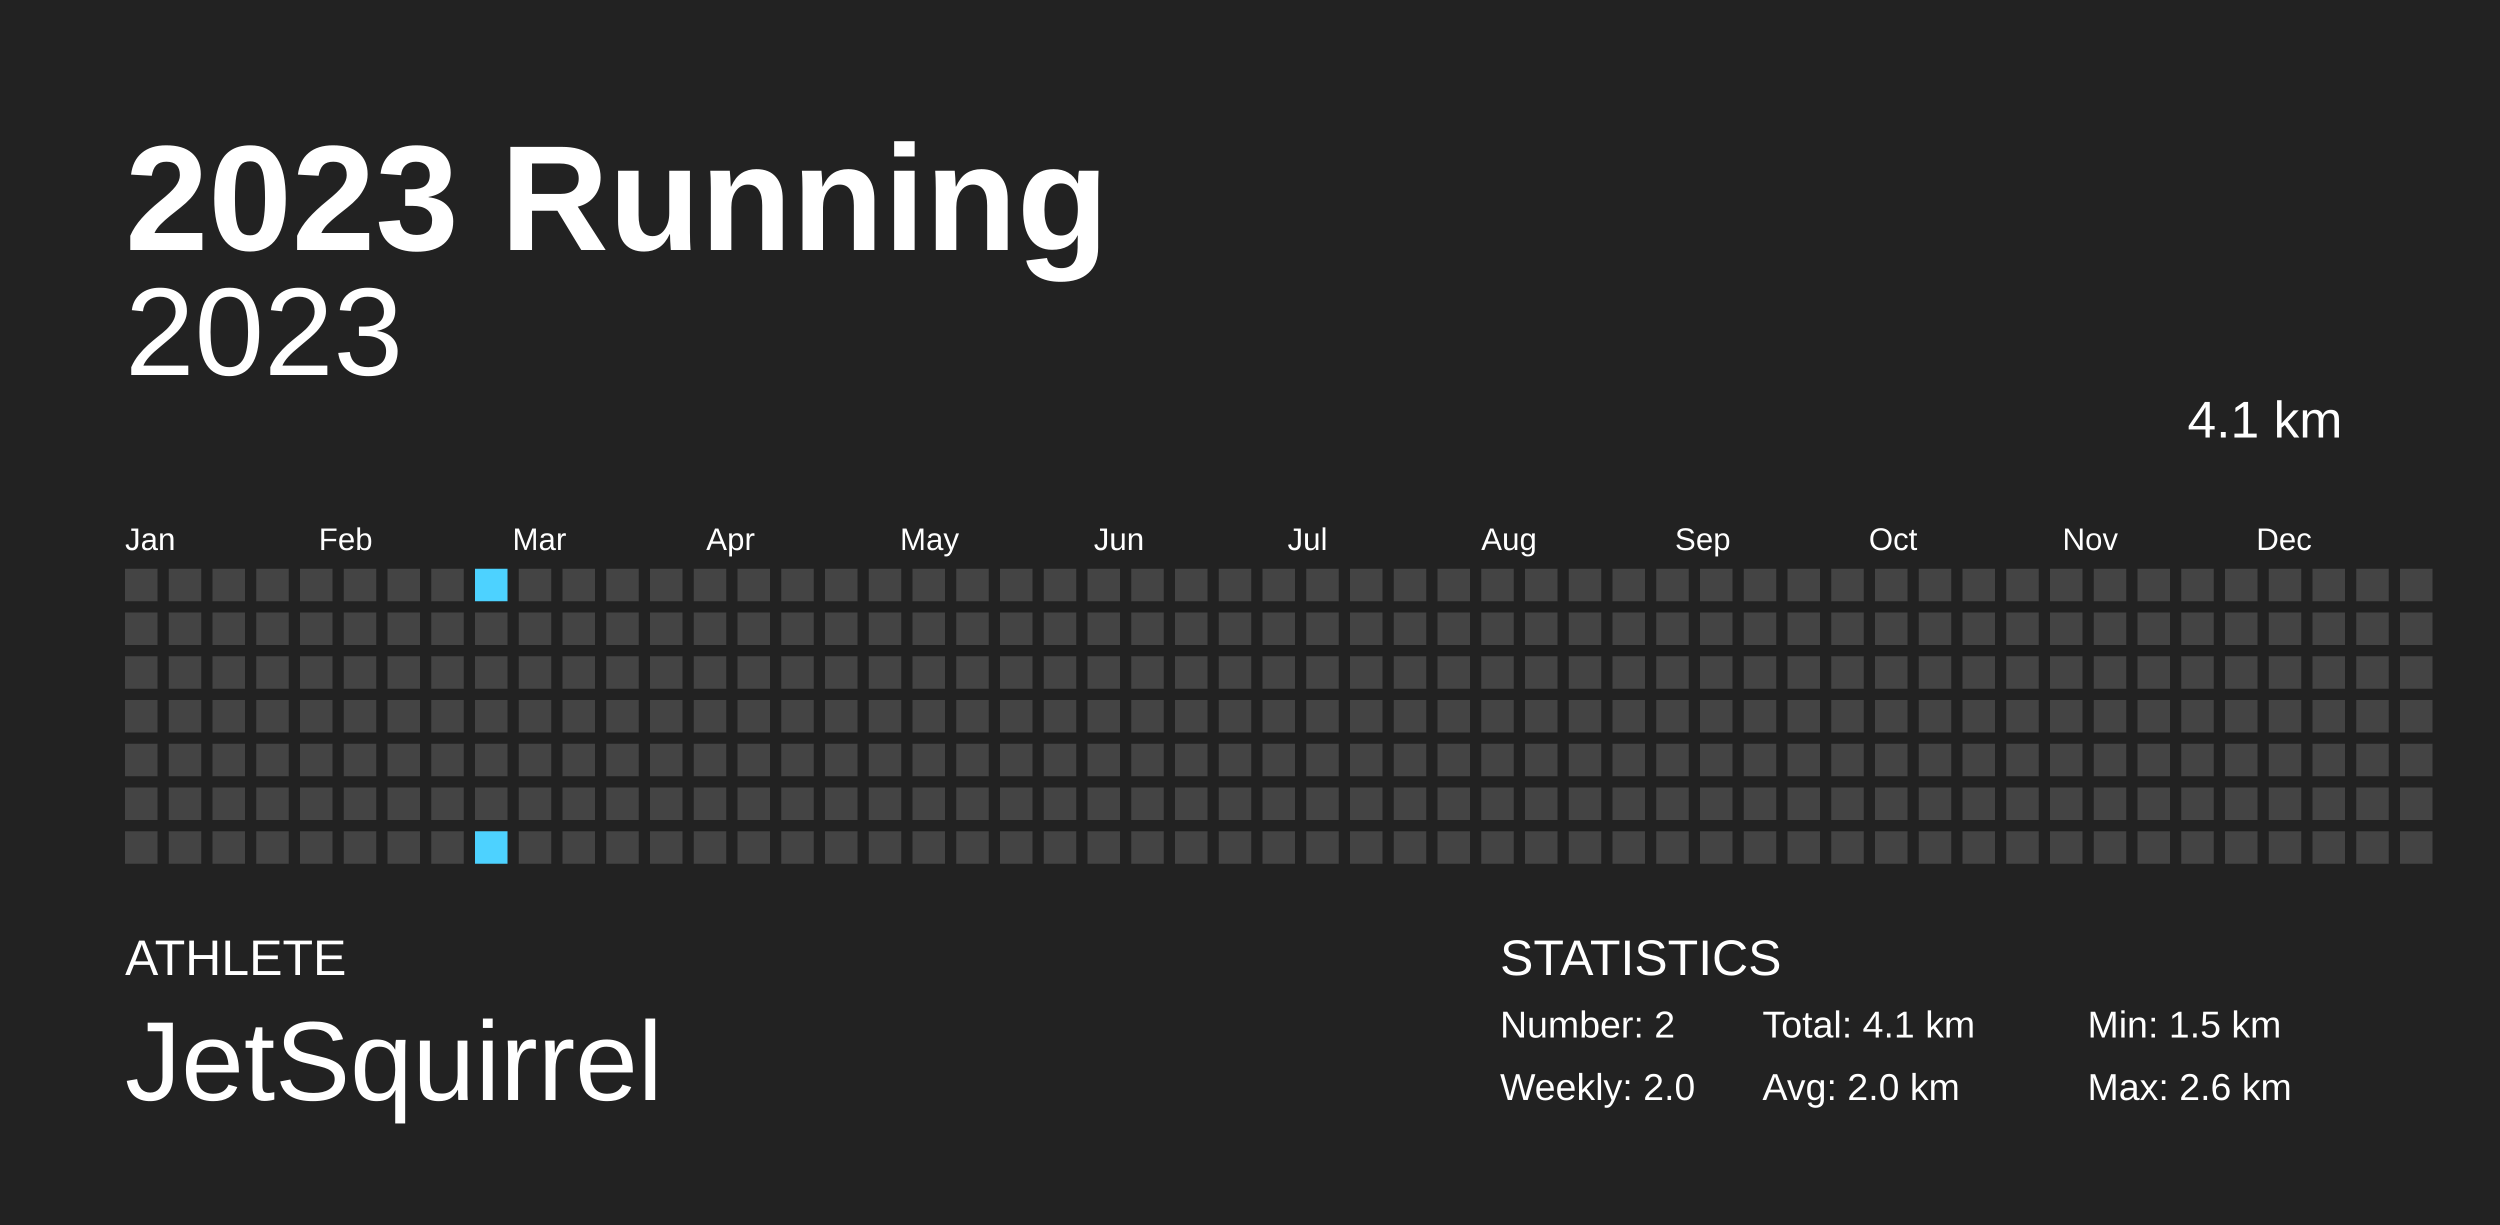
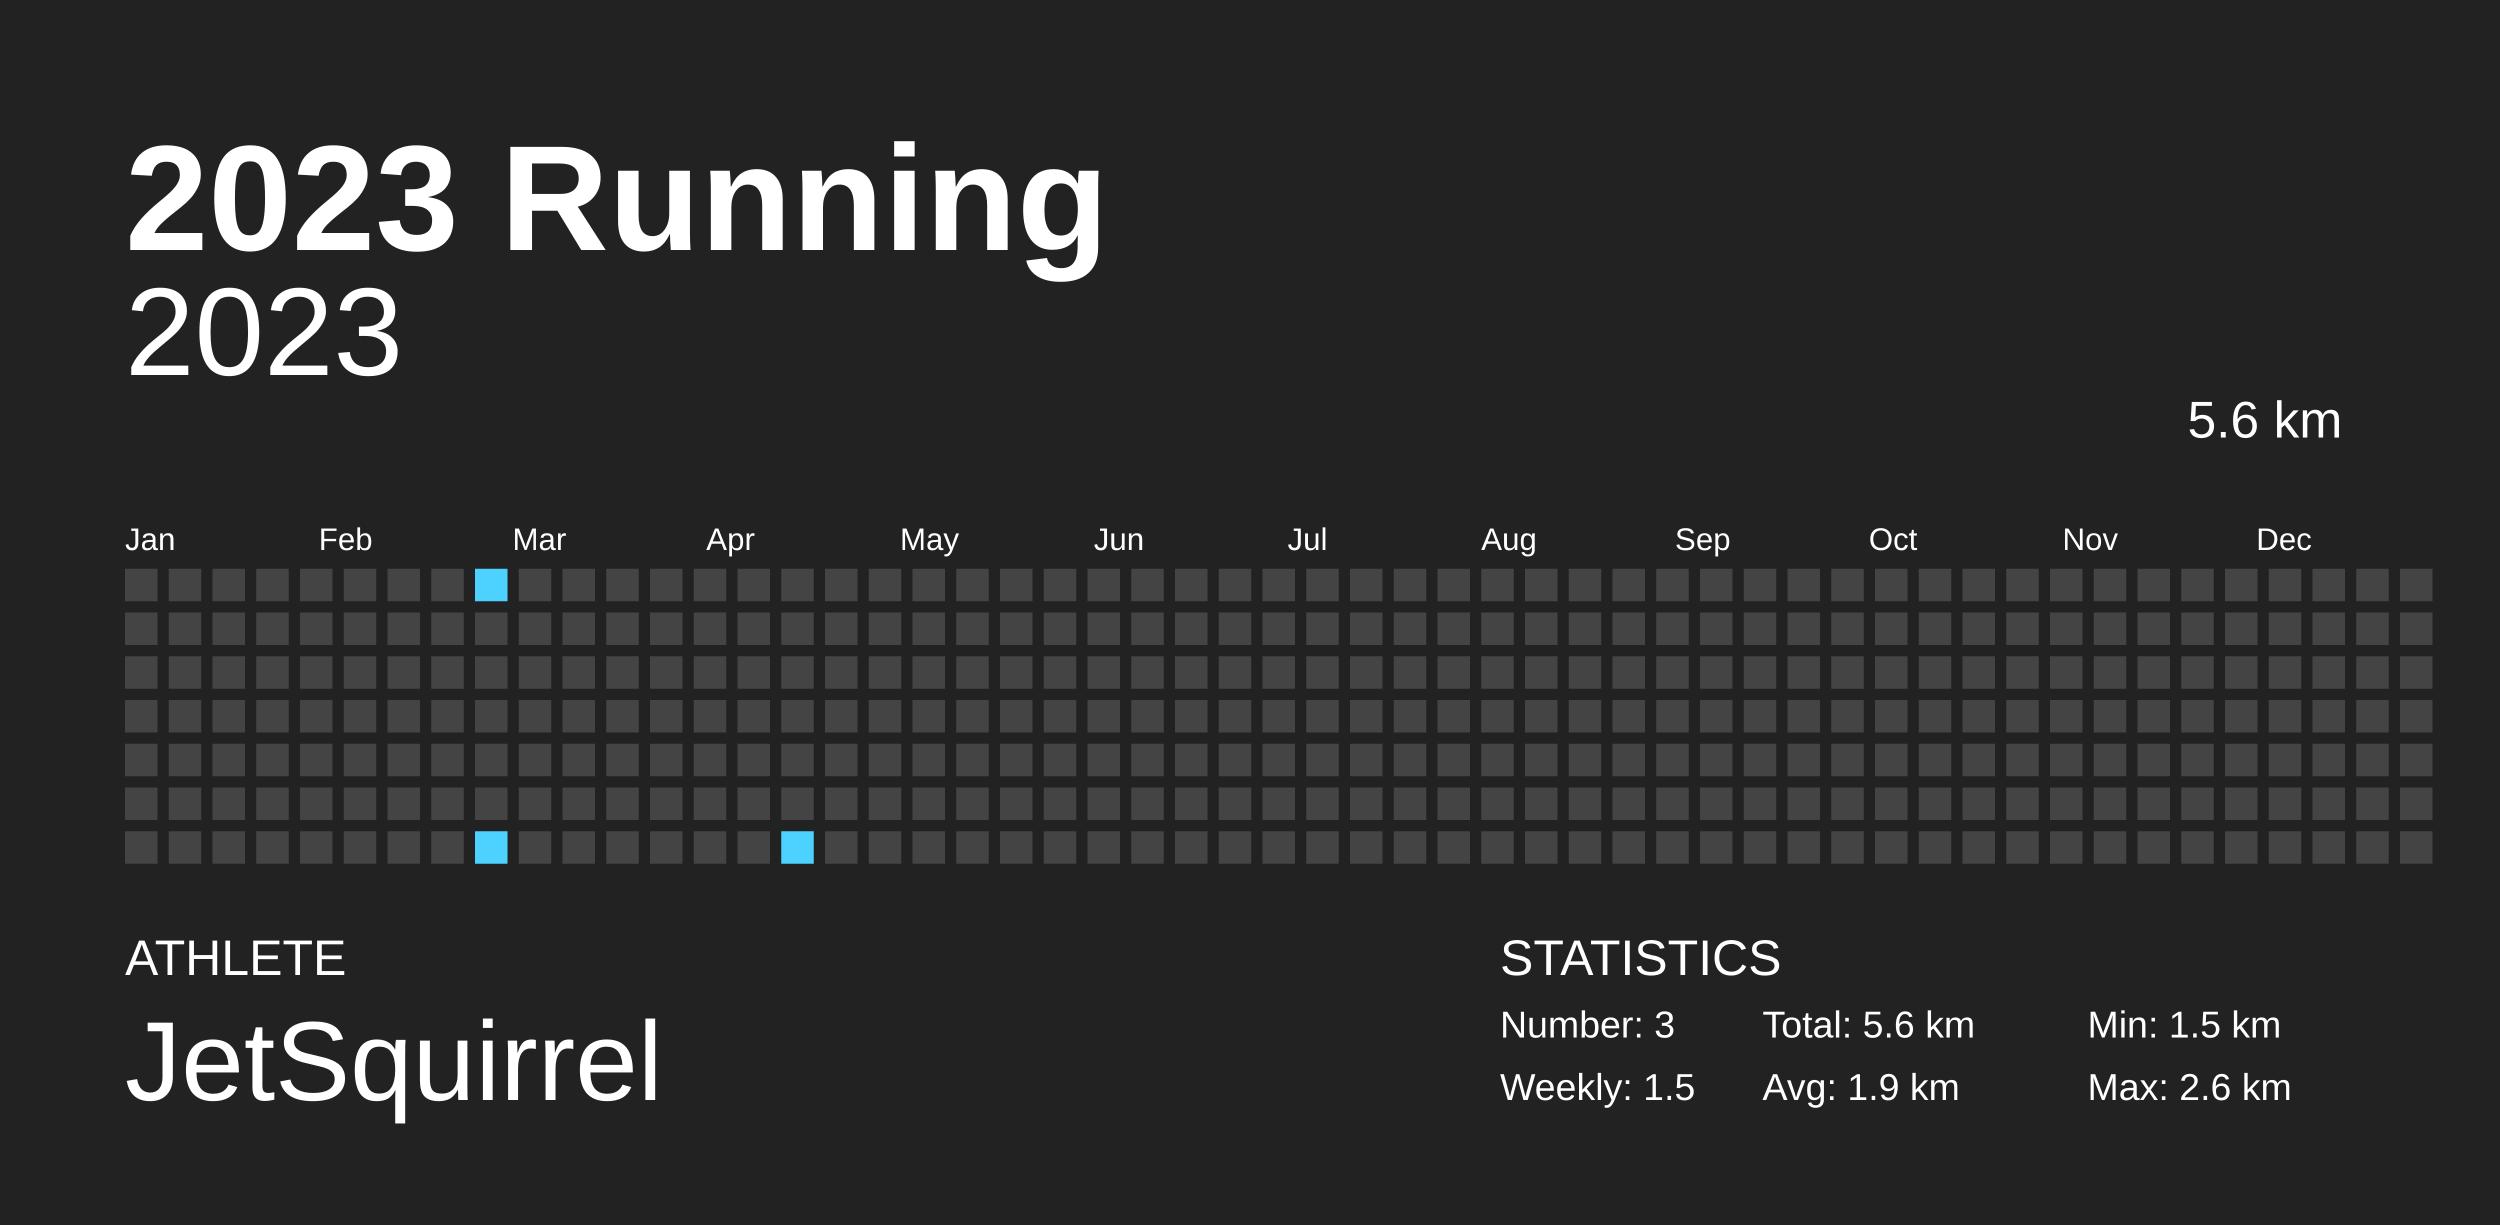
<svg xmlns="http://www.w3.org/2000/svg" baseProfile="full" height="98mm" version="1.1" viewBox="0,0,200,98" width="200mm">
  <defs />
  <rect fill="#222222" height="98" width="200" x="0" y="0" />
  <text fill="#FFFFFF" style="font-size:12px; font-family:Arial; font-weight:bold;" x="10" y="20">2023 Running</text>
  <text fill="#FFFFFF" style="font-size:4px; font-family:Arial" x="10" y="78">ATHLETE</text>
  <text fill="#FFFFFF" style="font-size:9px; font-family:Arial" x="10" y="88">JetSquirrel</text>
  <text fill="#FFFFFF" style="font-size:4px; font-family:Arial" x="120" y="78">STATISTICS</text>
-   <text fill="#FFFFFF" style="font-size:3px; font-family:Arial" x="120" y="83">Number: 2</text>
-   <text fill="#FFFFFF" style="font-size:3px; font-family:Arial" x="120" y="88">Weekly: 2.0</text>
-   <text fill="#FFFFFF" style="font-size:3px; font-family:Arial" x="141" y="83">Total: 4.1 km</text>
-   <text fill="#FFFFFF" style="font-size:3px; font-family:Arial" x="141" y="88">Avg: 2.0 km</text>
+   <text fill="#FFFFFF" style="font-size:3px; font-family:Arial" x="120" y="83">Number: 3</text>
+   <text fill="#FFFFFF" style="font-size:3px; font-family:Arial" x="120" y="88">Weekly: 1.5</text>
+   <text fill="#FFFFFF" style="font-size:3px; font-family:Arial" x="141" y="83">Total: 5.6 km</text>
+   <text fill="#FFFFFF" style="font-size:3px; font-family:Arial" x="141" y="88">Avg: 1.9 km</text>
  <text fill="#FFFFFF" style="font-size:3px; font-family:Arial" x="167" y="83">Min: 1.5 km</text>
  <text fill="#FFFFFF" style="font-size:3px; font-family:Arial" x="167" y="88">Max: 2.6 km</text>
  <text alignment-baseline="hanging" fill="#FFFFFF" style="font-size:10.0px; font-family:Arial;" x="10" y="30">2023</text>
-   <text alignment-baseline="hanging" fill="#FFFFFF" style="font-size:4.125px; font-family:Arial;" x="175" y="35">4.1 km</text>
+   <text alignment-baseline="hanging" fill="#FFFFFF" style="font-size:4.125px; font-family:Arial;" x="175" y="35">5.6 km</text>
  <text fill="#FFFFFF" style="font-size:2.5px; font-family:Arial" x="10.0" y="44">Jan</text>
  <text fill="#FFFFFF" style="font-size:2.5px; font-family:Arial" x="25.5" y="44">Feb</text>
  <text fill="#FFFFFF" style="font-size:2.5px; font-family:Arial" x="41.0" y="44">Mar</text>
  <text fill="#FFFFFF" style="font-size:2.5px; font-family:Arial" x="56.5" y="44">Apr</text>
  <text fill="#FFFFFF" style="font-size:2.5px; font-family:Arial" x="72.0" y="44">May</text>
  <text fill="#FFFFFF" style="font-size:2.5px; font-family:Arial" x="87.5" y="44">Jun</text>
  <text fill="#FFFFFF" style="font-size:2.5px; font-family:Arial" x="103.0" y="44">Jul</text>
  <text fill="#FFFFFF" style="font-size:2.5px; font-family:Arial" x="118.5" y="44">Aug</text>
  <text fill="#FFFFFF" style="font-size:2.5px; font-family:Arial" x="134.0" y="44">Sep</text>
  <text fill="#FFFFFF" style="font-size:2.5px; font-family:Arial" x="149.5" y="44">Oct</text>
  <text fill="#FFFFFF" style="font-size:2.5px; font-family:Arial" x="165.0" y="44">Nov</text>
  <text fill="#FFFFFF" style="font-size:2.5px; font-family:Arial" x="180.5" y="44">Dec</text>
  <rect fill="#444444" height="2.6" width="2.6" x="10.0" y="45.5" />
  <rect fill="#444444" height="2.6" width="2.6" x="10.0" y="49.0" />
  <rect fill="#444444" height="2.6" width="2.6" x="10.0" y="52.5" />
  <rect fill="#444444" height="2.6" width="2.6" x="10.0" y="56.0" />
  <rect fill="#444444" height="2.6" width="2.6" x="10.0" y="59.5" />
  <rect fill="#444444" height="2.6" width="2.6" x="10.0" y="63.0" />
  <rect fill="#444444" height="2.6" width="2.6" x="10.0" y="66.5" />
  <rect fill="#444444" height="2.6" width="2.6" x="13.5" y="45.5" />
  <rect fill="#444444" height="2.6" width="2.6" x="13.5" y="49.0" />
  <rect fill="#444444" height="2.6" width="2.6" x="13.5" y="52.5" />
  <rect fill="#444444" height="2.6" width="2.6" x="13.5" y="56.0" />
  <rect fill="#444444" height="2.6" width="2.6" x="13.5" y="59.5" />
  <rect fill="#444444" height="2.6" width="2.6" x="13.5" y="63.0" />
  <rect fill="#444444" height="2.6" width="2.6" x="13.5" y="66.5" />
  <rect fill="#444444" height="2.6" width="2.6" x="17.0" y="45.5" />
  <rect fill="#444444" height="2.6" width="2.6" x="17.0" y="49.0" />
  <rect fill="#444444" height="2.6" width="2.6" x="17.0" y="52.5" />
  <rect fill="#444444" height="2.6" width="2.6" x="17.0" y="56.0" />
  <rect fill="#444444" height="2.6" width="2.6" x="17.0" y="59.5" />
  <rect fill="#444444" height="2.6" width="2.6" x="17.0" y="63.0" />
  <rect fill="#444444" height="2.6" width="2.6" x="17.0" y="66.5" />
  <rect fill="#444444" height="2.6" width="2.6" x="20.5" y="45.5" />
  <rect fill="#444444" height="2.6" width="2.6" x="20.5" y="49.0" />
  <rect fill="#444444" height="2.6" width="2.6" x="20.5" y="52.5" />
  <rect fill="#444444" height="2.6" width="2.6" x="20.5" y="56.0" />
  <rect fill="#444444" height="2.6" width="2.6" x="20.5" y="59.5" />
  <rect fill="#444444" height="2.6" width="2.6" x="20.5" y="63.0" />
  <rect fill="#444444" height="2.6" width="2.6" x="20.5" y="66.5" />
  <rect fill="#444444" height="2.6" width="2.6" x="24.0" y="45.5" />
  <rect fill="#444444" height="2.6" width="2.6" x="24.0" y="49.0" />
  <rect fill="#444444" height="2.6" width="2.6" x="24.0" y="52.5" />
  <rect fill="#444444" height="2.6" width="2.6" x="24.0" y="56.0" />
  <rect fill="#444444" height="2.6" width="2.6" x="24.0" y="59.5" />
  <rect fill="#444444" height="2.6" width="2.6" x="24.0" y="63.0" />
  <rect fill="#444444" height="2.6" width="2.6" x="24.0" y="66.5" />
  <rect fill="#444444" height="2.6" width="2.6" x="27.5" y="45.5" />
  <rect fill="#444444" height="2.6" width="2.6" x="27.5" y="49.0" />
  <rect fill="#444444" height="2.6" width="2.6" x="27.5" y="52.5" />
  <rect fill="#444444" height="2.6" width="2.6" x="27.5" y="56.0" />
  <rect fill="#444444" height="2.6" width="2.6" x="27.5" y="59.5" />
  <rect fill="#444444" height="2.6" width="2.6" x="27.5" y="63.0" />
  <rect fill="#444444" height="2.6" width="2.6" x="27.5" y="66.5" />
  <rect fill="#444444" height="2.6" width="2.6" x="31.0" y="45.5" />
  <rect fill="#444444" height="2.6" width="2.6" x="31.0" y="49.0" />
  <rect fill="#444444" height="2.6" width="2.6" x="31.0" y="52.5" />
  <rect fill="#444444" height="2.6" width="2.6" x="31.0" y="56.0" />
  <rect fill="#444444" height="2.6" width="2.6" x="31.0" y="59.5" />
  <rect fill="#444444" height="2.6" width="2.6" x="31.0" y="63.0" />
  <rect fill="#444444" height="2.6" width="2.6" x="31.0" y="66.5" />
  <rect fill="#444444" height="2.6" width="2.6" x="34.5" y="45.5" />
  <rect fill="#444444" height="2.6" width="2.6" x="34.5" y="49.0" />
  <rect fill="#444444" height="2.6" width="2.6" x="34.5" y="52.5" />
  <rect fill="#444444" height="2.6" width="2.6" x="34.5" y="56.0" />
  <rect fill="#444444" height="2.6" width="2.6" x="34.5" y="59.5" />
  <rect fill="#444444" height="2.6" width="2.6" x="34.5" y="63.0" />
  <rect fill="#444444" height="2.6" width="2.6" x="34.5" y="66.5" />
  <rect fill="#4dd2ff" height="2.6" width="2.6" x="38.0" y="45.5" />
  <rect fill="#444444" height="2.6" width="2.6" x="38.0" y="49.0" />
  <rect fill="#444444" height="2.6" width="2.6" x="38.0" y="52.5" />
  <rect fill="#444444" height="2.6" width="2.6" x="38.0" y="56.0" />
  <rect fill="#444444" height="2.6" width="2.6" x="38.0" y="59.5" />
  <rect fill="#444444" height="2.6" width="2.6" x="38.0" y="63.0" />
  <rect fill="#4dd2ff" height="2.6" width="2.6" x="38.0" y="66.5" />
  <rect fill="#444444" height="2.6" width="2.6" x="41.5" y="45.5" />
  <rect fill="#444444" height="2.6" width="2.6" x="41.5" y="49.0" />
  <rect fill="#444444" height="2.6" width="2.6" x="41.5" y="52.5" />
  <rect fill="#444444" height="2.6" width="2.6" x="41.5" y="56.0" />
  <rect fill="#444444" height="2.6" width="2.6" x="41.5" y="59.5" />
  <rect fill="#444444" height="2.6" width="2.6" x="41.5" y="63.0" />
  <rect fill="#444444" height="2.6" width="2.6" x="41.5" y="66.5" />
  <rect fill="#444444" height="2.6" width="2.6" x="45.0" y="45.5" />
  <rect fill="#444444" height="2.6" width="2.6" x="45.0" y="49.0" />
  <rect fill="#444444" height="2.6" width="2.6" x="45.0" y="52.5" />
  <rect fill="#444444" height="2.6" width="2.6" x="45.0" y="56.0" />
  <rect fill="#444444" height="2.6" width="2.6" x="45.0" y="59.5" />
  <rect fill="#444444" height="2.6" width="2.6" x="45.0" y="63.0" />
  <rect fill="#444444" height="2.6" width="2.6" x="45.0" y="66.5" />
  <rect fill="#444444" height="2.6" width="2.6" x="48.5" y="45.5" />
  <rect fill="#444444" height="2.6" width="2.6" x="48.5" y="49.0" />
  <rect fill="#444444" height="2.6" width="2.6" x="48.5" y="52.5" />
  <rect fill="#444444" height="2.6" width="2.6" x="48.5" y="56.0" />
  <rect fill="#444444" height="2.6" width="2.6" x="48.5" y="59.5" />
  <rect fill="#444444" height="2.6" width="2.6" x="48.5" y="63.0" />
  <rect fill="#444444" height="2.6" width="2.6" x="48.5" y="66.5" />
  <rect fill="#444444" height="2.6" width="2.6" x="52.0" y="45.5" />
  <rect fill="#444444" height="2.6" width="2.6" x="52.0" y="49.0" />
  <rect fill="#444444" height="2.6" width="2.6" x="52.0" y="52.5" />
  <rect fill="#444444" height="2.6" width="2.6" x="52.0" y="56.0" />
  <rect fill="#444444" height="2.6" width="2.6" x="52.0" y="59.5" />
  <rect fill="#444444" height="2.6" width="2.6" x="52.0" y="63.0" />
  <rect fill="#444444" height="2.6" width="2.6" x="52.0" y="66.5" />
  <rect fill="#444444" height="2.6" width="2.6" x="55.5" y="45.5" />
  <rect fill="#444444" height="2.6" width="2.6" x="55.5" y="49.0" />
  <rect fill="#444444" height="2.6" width="2.6" x="55.5" y="52.5" />
  <rect fill="#444444" height="2.6" width="2.6" x="55.5" y="56.0" />
  <rect fill="#444444" height="2.6" width="2.6" x="55.5" y="59.5" />
  <rect fill="#444444" height="2.6" width="2.6" x="55.5" y="63.0" />
  <rect fill="#444444" height="2.6" width="2.6" x="55.5" y="66.5" />
  <rect fill="#444444" height="2.6" width="2.6" x="59.0" y="45.5" />
  <rect fill="#444444" height="2.6" width="2.6" x="59.0" y="49.0" />
  <rect fill="#444444" height="2.6" width="2.6" x="59.0" y="52.5" />
  <rect fill="#444444" height="2.6" width="2.6" x="59.0" y="56.0" />
  <rect fill="#444444" height="2.6" width="2.6" x="59.0" y="59.5" />
  <rect fill="#444444" height="2.6" width="2.6" x="59.0" y="63.0" />
  <rect fill="#444444" height="2.6" width="2.6" x="59.0" y="66.5" />
  <rect fill="#444444" height="2.6" width="2.6" x="62.5" y="45.5" />
  <rect fill="#444444" height="2.6" width="2.6" x="62.5" y="49.0" />
  <rect fill="#444444" height="2.6" width="2.6" x="62.5" y="52.5" />
  <rect fill="#444444" height="2.6" width="2.6" x="62.5" y="56.0" />
  <rect fill="#444444" height="2.6" width="2.6" x="62.5" y="59.5" />
  <rect fill="#444444" height="2.6" width="2.6" x="62.5" y="63.0" />
-   <rect fill="#444444" height="2.6" width="2.6" x="62.5" y="66.5" />
+   <rect fill="#4dd2ff" height="2.6" width="2.6" x="62.5" y="66.5" />
  <rect fill="#444444" height="2.6" width="2.6" x="66.0" y="45.5" />
  <rect fill="#444444" height="2.6" width="2.6" x="66.0" y="49.0" />
  <rect fill="#444444" height="2.6" width="2.6" x="66.0" y="52.5" />
  <rect fill="#444444" height="2.6" width="2.6" x="66.0" y="56.0" />
  <rect fill="#444444" height="2.6" width="2.6" x="66.0" y="59.5" />
  <rect fill="#444444" height="2.6" width="2.6" x="66.0" y="63.0" />
  <rect fill="#444444" height="2.6" width="2.6" x="66.0" y="66.5" />
  <rect fill="#444444" height="2.6" width="2.6" x="69.5" y="45.5" />
  <rect fill="#444444" height="2.6" width="2.6" x="69.5" y="49.0" />
  <rect fill="#444444" height="2.6" width="2.6" x="69.5" y="52.5" />
  <rect fill="#444444" height="2.6" width="2.6" x="69.5" y="56.0" />
  <rect fill="#444444" height="2.6" width="2.6" x="69.5" y="59.5" />
  <rect fill="#444444" height="2.6" width="2.6" x="69.5" y="63.0" />
  <rect fill="#444444" height="2.6" width="2.6" x="69.5" y="66.5" />
  <rect fill="#444444" height="2.6" width="2.6" x="73.0" y="45.5" />
  <rect fill="#444444" height="2.6" width="2.6" x="73.0" y="49.0" />
  <rect fill="#444444" height="2.6" width="2.6" x="73.0" y="52.5" />
  <rect fill="#444444" height="2.6" width="2.6" x="73.0" y="56.0" />
  <rect fill="#444444" height="2.6" width="2.6" x="73.0" y="59.5" />
  <rect fill="#444444" height="2.6" width="2.6" x="73.0" y="63.0" />
  <rect fill="#444444" height="2.6" width="2.6" x="73.0" y="66.5" />
  <rect fill="#444444" height="2.6" width="2.6" x="76.5" y="45.5" />
  <rect fill="#444444" height="2.6" width="2.6" x="76.5" y="49.0" />
  <rect fill="#444444" height="2.6" width="2.6" x="76.5" y="52.5" />
  <rect fill="#444444" height="2.6" width="2.6" x="76.5" y="56.0" />
  <rect fill="#444444" height="2.6" width="2.6" x="76.5" y="59.5" />
  <rect fill="#444444" height="2.6" width="2.6" x="76.5" y="63.0" />
  <rect fill="#444444" height="2.6" width="2.6" x="76.5" y="66.5" />
  <rect fill="#444444" height="2.6" width="2.6" x="80.0" y="45.5" />
  <rect fill="#444444" height="2.6" width="2.6" x="80.0" y="49.0" />
  <rect fill="#444444" height="2.6" width="2.6" x="80.0" y="52.5" />
  <rect fill="#444444" height="2.6" width="2.6" x="80.0" y="56.0" />
  <rect fill="#444444" height="2.6" width="2.6" x="80.0" y="59.5" />
  <rect fill="#444444" height="2.6" width="2.6" x="80.0" y="63.0" />
  <rect fill="#444444" height="2.6" width="2.6" x="80.0" y="66.5" />
  <rect fill="#444444" height="2.6" width="2.6" x="83.5" y="45.5" />
  <rect fill="#444444" height="2.6" width="2.6" x="83.5" y="49.0" />
  <rect fill="#444444" height="2.6" width="2.6" x="83.5" y="52.5" />
  <rect fill="#444444" height="2.6" width="2.6" x="83.5" y="56.0" />
  <rect fill="#444444" height="2.6" width="2.6" x="83.5" y="59.5" />
  <rect fill="#444444" height="2.6" width="2.6" x="83.5" y="63.0" />
  <rect fill="#444444" height="2.6" width="2.6" x="83.5" y="66.5" />
  <rect fill="#444444" height="2.6" width="2.6" x="87.0" y="45.5" />
  <rect fill="#444444" height="2.6" width="2.6" x="87.0" y="49.0" />
  <rect fill="#444444" height="2.6" width="2.6" x="87.0" y="52.5" />
  <rect fill="#444444" height="2.6" width="2.6" x="87.0" y="56.0" />
  <rect fill="#444444" height="2.6" width="2.6" x="87.0" y="59.5" />
  <rect fill="#444444" height="2.6" width="2.6" x="87.0" y="63.0" />
  <rect fill="#444444" height="2.6" width="2.6" x="87.0" y="66.5" />
  <rect fill="#444444" height="2.6" width="2.6" x="90.5" y="45.5" />
  <rect fill="#444444" height="2.6" width="2.6" x="90.5" y="49.0" />
  <rect fill="#444444" height="2.6" width="2.6" x="90.5" y="52.5" />
  <rect fill="#444444" height="2.6" width="2.6" x="90.5" y="56.0" />
  <rect fill="#444444" height="2.6" width="2.6" x="90.5" y="59.5" />
  <rect fill="#444444" height="2.6" width="2.6" x="90.5" y="63.0" />
  <rect fill="#444444" height="2.6" width="2.6" x="90.5" y="66.5" />
  <rect fill="#444444" height="2.6" width="2.6" x="94.0" y="45.5" />
  <rect fill="#444444" height="2.6" width="2.6" x="94.0" y="49.0" />
  <rect fill="#444444" height="2.6" width="2.6" x="94.0" y="52.5" />
  <rect fill="#444444" height="2.6" width="2.6" x="94.0" y="56.0" />
  <rect fill="#444444" height="2.6" width="2.6" x="94.0" y="59.5" />
  <rect fill="#444444" height="2.6" width="2.6" x="94.0" y="63.0" />
  <rect fill="#444444" height="2.6" width="2.6" x="94.0" y="66.5" />
  <rect fill="#444444" height="2.6" width="2.6" x="97.5" y="45.5" />
  <rect fill="#444444" height="2.6" width="2.6" x="97.5" y="49.0" />
  <rect fill="#444444" height="2.6" width="2.6" x="97.5" y="52.5" />
  <rect fill="#444444" height="2.6" width="2.6" x="97.5" y="56.0" />
  <rect fill="#444444" height="2.6" width="2.6" x="97.5" y="59.5" />
  <rect fill="#444444" height="2.6" width="2.6" x="97.5" y="63.0" />
  <rect fill="#444444" height="2.6" width="2.6" x="97.5" y="66.5" />
  <rect fill="#444444" height="2.6" width="2.6" x="101.0" y="45.5" />
  <rect fill="#444444" height="2.6" width="2.6" x="101.0" y="49.0" />
  <rect fill="#444444" height="2.6" width="2.6" x="101.0" y="52.5" />
  <rect fill="#444444" height="2.6" width="2.6" x="101.0" y="56.0" />
  <rect fill="#444444" height="2.6" width="2.6" x="101.0" y="59.5" />
  <rect fill="#444444" height="2.6" width="2.6" x="101.0" y="63.0" />
  <rect fill="#444444" height="2.6" width="2.6" x="101.0" y="66.5" />
  <rect fill="#444444" height="2.6" width="2.6" x="104.5" y="45.5" />
  <rect fill="#444444" height="2.6" width="2.6" x="104.5" y="49.0" />
  <rect fill="#444444" height="2.6" width="2.6" x="104.5" y="52.5" />
  <rect fill="#444444" height="2.6" width="2.6" x="104.5" y="56.0" />
  <rect fill="#444444" height="2.6" width="2.6" x="104.5" y="59.5" />
  <rect fill="#444444" height="2.6" width="2.6" x="104.5" y="63.0" />
  <rect fill="#444444" height="2.6" width="2.6" x="104.5" y="66.5" />
  <rect fill="#444444" height="2.6" width="2.6" x="108.0" y="45.5" />
  <rect fill="#444444" height="2.6" width="2.6" x="108.0" y="49.0" />
  <rect fill="#444444" height="2.6" width="2.6" x="108.0" y="52.5" />
  <rect fill="#444444" height="2.6" width="2.6" x="108.0" y="56.0" />
  <rect fill="#444444" height="2.6" width="2.6" x="108.0" y="59.5" />
  <rect fill="#444444" height="2.6" width="2.6" x="108.0" y="63.0" />
  <rect fill="#444444" height="2.6" width="2.6" x="108.0" y="66.5" />
  <rect fill="#444444" height="2.6" width="2.6" x="111.5" y="45.5" />
  <rect fill="#444444" height="2.6" width="2.6" x="111.5" y="49.0" />
  <rect fill="#444444" height="2.6" width="2.6" x="111.5" y="52.5" />
  <rect fill="#444444" height="2.6" width="2.6" x="111.5" y="56.0" />
  <rect fill="#444444" height="2.6" width="2.6" x="111.5" y="59.5" />
  <rect fill="#444444" height="2.6" width="2.6" x="111.5" y="63.0" />
  <rect fill="#444444" height="2.6" width="2.6" x="111.5" y="66.5" />
  <rect fill="#444444" height="2.6" width="2.6" x="115.0" y="45.5" />
  <rect fill="#444444" height="2.6" width="2.6" x="115.0" y="49.0" />
  <rect fill="#444444" height="2.6" width="2.6" x="115.0" y="52.5" />
  <rect fill="#444444" height="2.6" width="2.6" x="115.0" y="56.0" />
  <rect fill="#444444" height="2.6" width="2.6" x="115.0" y="59.5" />
  <rect fill="#444444" height="2.6" width="2.6" x="115.0" y="63.0" />
  <rect fill="#444444" height="2.6" width="2.6" x="115.0" y="66.5" />
  <rect fill="#444444" height="2.6" width="2.6" x="118.5" y="45.5" />
  <rect fill="#444444" height="2.6" width="2.6" x="118.5" y="49.0" />
  <rect fill="#444444" height="2.6" width="2.6" x="118.5" y="52.5" />
  <rect fill="#444444" height="2.6" width="2.6" x="118.5" y="56.0" />
  <rect fill="#444444" height="2.6" width="2.6" x="118.5" y="59.5" />
  <rect fill="#444444" height="2.6" width="2.6" x="118.5" y="63.0" />
  <rect fill="#444444" height="2.6" width="2.6" x="118.5" y="66.5" />
  <rect fill="#444444" height="2.6" width="2.6" x="122.0" y="45.5" />
  <rect fill="#444444" height="2.6" width="2.6" x="122.0" y="49.0" />
  <rect fill="#444444" height="2.6" width="2.6" x="122.0" y="52.5" />
  <rect fill="#444444" height="2.6" width="2.6" x="122.0" y="56.0" />
  <rect fill="#444444" height="2.6" width="2.6" x="122.0" y="59.5" />
  <rect fill="#444444" height="2.6" width="2.6" x="122.0" y="63.0" />
  <rect fill="#444444" height="2.6" width="2.6" x="122.0" y="66.5" />
  <rect fill="#444444" height="2.6" width="2.6" x="125.5" y="45.5" />
  <rect fill="#444444" height="2.6" width="2.6" x="125.5" y="49.0" />
  <rect fill="#444444" height="2.6" width="2.6" x="125.5" y="52.5" />
  <rect fill="#444444" height="2.6" width="2.6" x="125.5" y="56.0" />
  <rect fill="#444444" height="2.6" width="2.6" x="125.5" y="59.5" />
  <rect fill="#444444" height="2.6" width="2.6" x="125.5" y="63.0" />
  <rect fill="#444444" height="2.6" width="2.6" x="125.5" y="66.5" />
  <rect fill="#444444" height="2.6" width="2.6" x="129.0" y="45.5" />
  <rect fill="#444444" height="2.6" width="2.6" x="129.0" y="49.0" />
  <rect fill="#444444" height="2.6" width="2.6" x="129.0" y="52.5" />
  <rect fill="#444444" height="2.6" width="2.6" x="129.0" y="56.0" />
  <rect fill="#444444" height="2.6" width="2.6" x="129.0" y="59.5" />
  <rect fill="#444444" height="2.6" width="2.6" x="129.0" y="63.0" />
  <rect fill="#444444" height="2.6" width="2.6" x="129.0" y="66.5" />
  <rect fill="#444444" height="2.6" width="2.6" x="132.5" y="45.5" />
  <rect fill="#444444" height="2.6" width="2.6" x="132.5" y="49.0" />
  <rect fill="#444444" height="2.6" width="2.6" x="132.5" y="52.5" />
  <rect fill="#444444" height="2.6" width="2.6" x="132.5" y="56.0" />
  <rect fill="#444444" height="2.6" width="2.6" x="132.5" y="59.5" />
  <rect fill="#444444" height="2.6" width="2.6" x="132.5" y="63.0" />
  <rect fill="#444444" height="2.6" width="2.6" x="132.5" y="66.5" />
  <rect fill="#444444" height="2.6" width="2.6" x="136.0" y="45.5" />
  <rect fill="#444444" height="2.6" width="2.6" x="136.0" y="49.0" />
  <rect fill="#444444" height="2.6" width="2.6" x="136.0" y="52.5" />
  <rect fill="#444444" height="2.6" width="2.6" x="136.0" y="56.0" />
  <rect fill="#444444" height="2.6" width="2.6" x="136.0" y="59.5" />
  <rect fill="#444444" height="2.6" width="2.6" x="136.0" y="63.0" />
  <rect fill="#444444" height="2.6" width="2.6" x="136.0" y="66.5" />
  <rect fill="#444444" height="2.6" width="2.6" x="139.5" y="45.5" />
  <rect fill="#444444" height="2.6" width="2.6" x="139.5" y="49.0" />
  <rect fill="#444444" height="2.6" width="2.6" x="139.5" y="52.5" />
  <rect fill="#444444" height="2.6" width="2.6" x="139.5" y="56.0" />
  <rect fill="#444444" height="2.6" width="2.6" x="139.5" y="59.5" />
  <rect fill="#444444" height="2.6" width="2.6" x="139.5" y="63.0" />
  <rect fill="#444444" height="2.6" width="2.6" x="139.5" y="66.5" />
  <rect fill="#444444" height="2.6" width="2.6" x="143.0" y="45.5" />
  <rect fill="#444444" height="2.6" width="2.6" x="143.0" y="49.0" />
  <rect fill="#444444" height="2.6" width="2.6" x="143.0" y="52.5" />
  <rect fill="#444444" height="2.6" width="2.6" x="143.0" y="56.0" />
  <rect fill="#444444" height="2.6" width="2.6" x="143.0" y="59.5" />
  <rect fill="#444444" height="2.6" width="2.6" x="143.0" y="63.0" />
  <rect fill="#444444" height="2.6" width="2.6" x="143.0" y="66.5" />
  <rect fill="#444444" height="2.6" width="2.6" x="146.5" y="45.5" />
  <rect fill="#444444" height="2.6" width="2.6" x="146.5" y="49.0" />
  <rect fill="#444444" height="2.6" width="2.6" x="146.5" y="52.5" />
  <rect fill="#444444" height="2.6" width="2.6" x="146.5" y="56.0" />
  <rect fill="#444444" height="2.6" width="2.6" x="146.5" y="59.5" />
  <rect fill="#444444" height="2.6" width="2.6" x="146.5" y="63.0" />
  <rect fill="#444444" height="2.6" width="2.6" x="146.5" y="66.5" />
  <rect fill="#444444" height="2.6" width="2.6" x="150.0" y="45.5" />
  <rect fill="#444444" height="2.6" width="2.6" x="150.0" y="49.0" />
  <rect fill="#444444" height="2.6" width="2.6" x="150.0" y="52.5" />
  <rect fill="#444444" height="2.6" width="2.6" x="150.0" y="56.0" />
  <rect fill="#444444" height="2.6" width="2.6" x="150.0" y="59.5" />
  <rect fill="#444444" height="2.6" width="2.6" x="150.0" y="63.0" />
  <rect fill="#444444" height="2.6" width="2.6" x="150.0" y="66.5" />
  <rect fill="#444444" height="2.6" width="2.6" x="153.5" y="45.5" />
  <rect fill="#444444" height="2.6" width="2.6" x="153.5" y="49.0" />
  <rect fill="#444444" height="2.6" width="2.6" x="153.5" y="52.5" />
  <rect fill="#444444" height="2.6" width="2.6" x="153.5" y="56.0" />
  <rect fill="#444444" height="2.6" width="2.6" x="153.5" y="59.5" />
  <rect fill="#444444" height="2.6" width="2.6" x="153.5" y="63.0" />
  <rect fill="#444444" height="2.6" width="2.6" x="153.5" y="66.5" />
  <rect fill="#444444" height="2.6" width="2.6" x="157.0" y="45.5" />
  <rect fill="#444444" height="2.6" width="2.6" x="157.0" y="49.0" />
  <rect fill="#444444" height="2.6" width="2.6" x="157.0" y="52.5" />
  <rect fill="#444444" height="2.6" width="2.6" x="157.0" y="56.0" />
  <rect fill="#444444" height="2.6" width="2.6" x="157.0" y="59.5" />
  <rect fill="#444444" height="2.6" width="2.6" x="157.0" y="63.0" />
  <rect fill="#444444" height="2.6" width="2.6" x="157.0" y="66.5" />
  <rect fill="#444444" height="2.6" width="2.6" x="160.5" y="45.5" />
  <rect fill="#444444" height="2.6" width="2.6" x="160.5" y="49.0" />
  <rect fill="#444444" height="2.6" width="2.6" x="160.5" y="52.5" />
  <rect fill="#444444" height="2.6" width="2.6" x="160.5" y="56.0" />
  <rect fill="#444444" height="2.6" width="2.6" x="160.5" y="59.5" />
  <rect fill="#444444" height="2.6" width="2.6" x="160.5" y="63.0" />
  <rect fill="#444444" height="2.6" width="2.6" x="160.5" y="66.5" />
  <rect fill="#444444" height="2.6" width="2.6" x="164.0" y="45.5" />
  <rect fill="#444444" height="2.6" width="2.6" x="164.0" y="49.0" />
  <rect fill="#444444" height="2.6" width="2.6" x="164.0" y="52.5" />
  <rect fill="#444444" height="2.6" width="2.6" x="164.0" y="56.0" />
  <rect fill="#444444" height="2.6" width="2.6" x="164.0" y="59.5" />
  <rect fill="#444444" height="2.6" width="2.6" x="164.0" y="63.0" />
  <rect fill="#444444" height="2.6" width="2.6" x="164.0" y="66.5" />
  <rect fill="#444444" height="2.6" width="2.6" x="167.5" y="45.5" />
  <rect fill="#444444" height="2.6" width="2.6" x="167.5" y="49.0" />
  <rect fill="#444444" height="2.6" width="2.6" x="167.5" y="52.5" />
  <rect fill="#444444" height="2.6" width="2.6" x="167.5" y="56.0" />
  <rect fill="#444444" height="2.6" width="2.6" x="167.5" y="59.5" />
  <rect fill="#444444" height="2.6" width="2.6" x="167.5" y="63.0" />
  <rect fill="#444444" height="2.6" width="2.6" x="167.5" y="66.5" />
  <rect fill="#444444" height="2.6" width="2.6" x="171.0" y="45.5" />
  <rect fill="#444444" height="2.6" width="2.6" x="171.0" y="49.0" />
  <rect fill="#444444" height="2.6" width="2.6" x="171.0" y="52.5" />
  <rect fill="#444444" height="2.6" width="2.6" x="171.0" y="56.0" />
  <rect fill="#444444" height="2.6" width="2.6" x="171.0" y="59.5" />
  <rect fill="#444444" height="2.6" width="2.6" x="171.0" y="63.0" />
  <rect fill="#444444" height="2.6" width="2.6" x="171.0" y="66.5" />
  <rect fill="#444444" height="2.6" width="2.6" x="174.5" y="45.5" />
  <rect fill="#444444" height="2.6" width="2.6" x="174.5" y="49.0" />
  <rect fill="#444444" height="2.6" width="2.6" x="174.5" y="52.5" />
  <rect fill="#444444" height="2.6" width="2.6" x="174.5" y="56.0" />
  <rect fill="#444444" height="2.6" width="2.6" x="174.5" y="59.5" />
  <rect fill="#444444" height="2.6" width="2.6" x="174.5" y="63.0" />
  <rect fill="#444444" height="2.6" width="2.6" x="174.5" y="66.5" />
  <rect fill="#444444" height="2.6" width="2.6" x="178.0" y="45.5" />
  <rect fill="#444444" height="2.6" width="2.6" x="178.0" y="49.0" />
  <rect fill="#444444" height="2.6" width="2.6" x="178.0" y="52.5" />
  <rect fill="#444444" height="2.6" width="2.6" x="178.0" y="56.0" />
  <rect fill="#444444" height="2.6" width="2.6" x="178.0" y="59.5" />
  <rect fill="#444444" height="2.6" width="2.6" x="178.0" y="63.0" />
  <rect fill="#444444" height="2.6" width="2.6" x="178.0" y="66.5" />
  <rect fill="#444444" height="2.6" width="2.6" x="181.5" y="45.5" />
  <rect fill="#444444" height="2.6" width="2.6" x="181.5" y="49.0" />
  <rect fill="#444444" height="2.6" width="2.6" x="181.5" y="52.5" />
  <rect fill="#444444" height="2.6" width="2.6" x="181.5" y="56.0" />
  <rect fill="#444444" height="2.6" width="2.6" x="181.5" y="59.5" />
  <rect fill="#444444" height="2.6" width="2.6" x="181.5" y="63.0" />
  <rect fill="#444444" height="2.6" width="2.6" x="181.5" y="66.5" />
  <rect fill="#444444" height="2.6" width="2.6" x="185.0" y="45.5" />
  <rect fill="#444444" height="2.6" width="2.6" x="185.0" y="49.0" />
  <rect fill="#444444" height="2.6" width="2.6" x="185.0" y="52.5" />
  <rect fill="#444444" height="2.6" width="2.6" x="185.0" y="56.0" />
  <rect fill="#444444" height="2.6" width="2.6" x="185.0" y="59.5" />
  <rect fill="#444444" height="2.6" width="2.6" x="185.0" y="63.0" />
  <rect fill="#444444" height="2.6" width="2.6" x="185.0" y="66.5" />
  <rect fill="#444444" height="2.6" width="2.6" x="188.5" y="45.5" />
  <rect fill="#444444" height="2.6" width="2.6" x="188.5" y="49.0" />
  <rect fill="#444444" height="2.6" width="2.6" x="188.5" y="52.5" />
  <rect fill="#444444" height="2.6" width="2.6" x="188.5" y="56.0" />
  <rect fill="#444444" height="2.6" width="2.6" x="188.5" y="59.5" />
  <rect fill="#444444" height="2.6" width="2.6" x="188.5" y="63.0" />
  <rect fill="#444444" height="2.6" width="2.6" x="188.5" y="66.5" />
  <rect fill="#444444" height="2.6" width="2.6" x="192.0" y="45.5" />
  <rect fill="#444444" height="2.6" width="2.6" x="192.0" y="49.0" />
  <rect fill="#444444" height="2.6" width="2.6" x="192.0" y="52.5" />
  <rect fill="#444444" height="2.6" width="2.6" x="192.0" y="56.0" />
  <rect fill="#444444" height="2.6" width="2.6" x="192.0" y="59.5" />
  <rect fill="#444444" height="2.6" width="2.6" x="192.0" y="63.0" />
  <rect fill="#444444" height="2.6" width="2.6" x="192.0" y="66.5" />
</svg>
